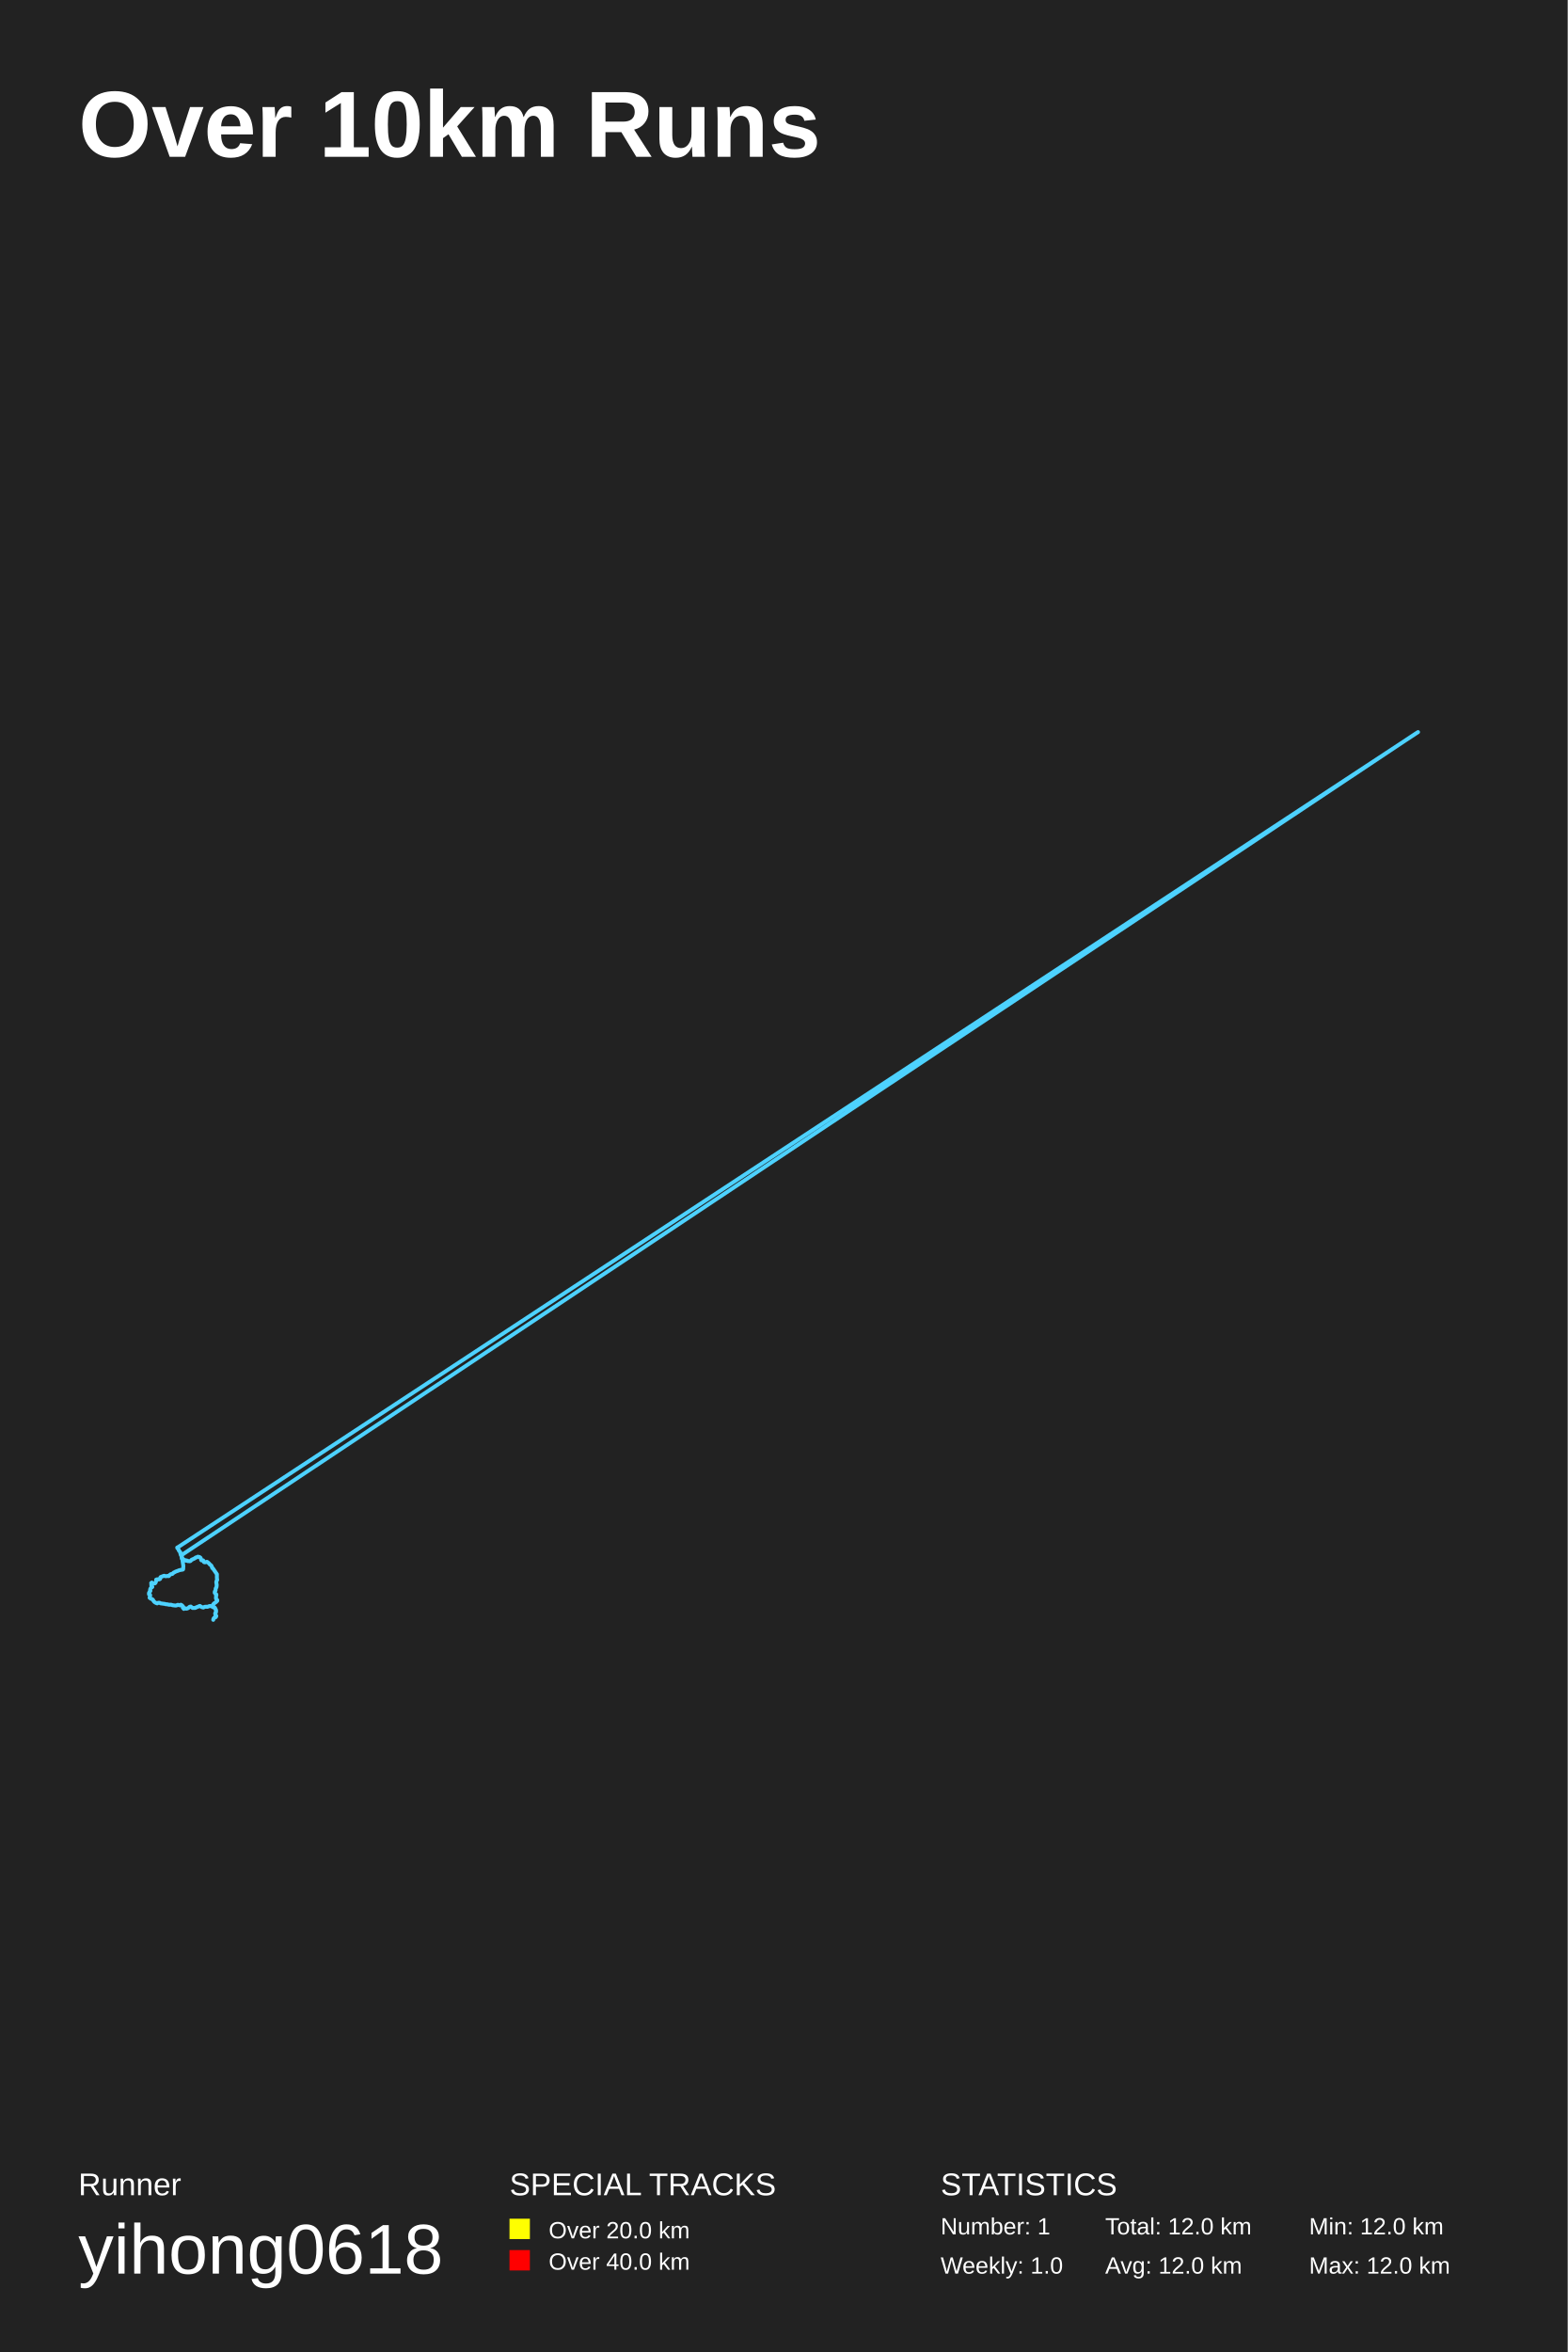
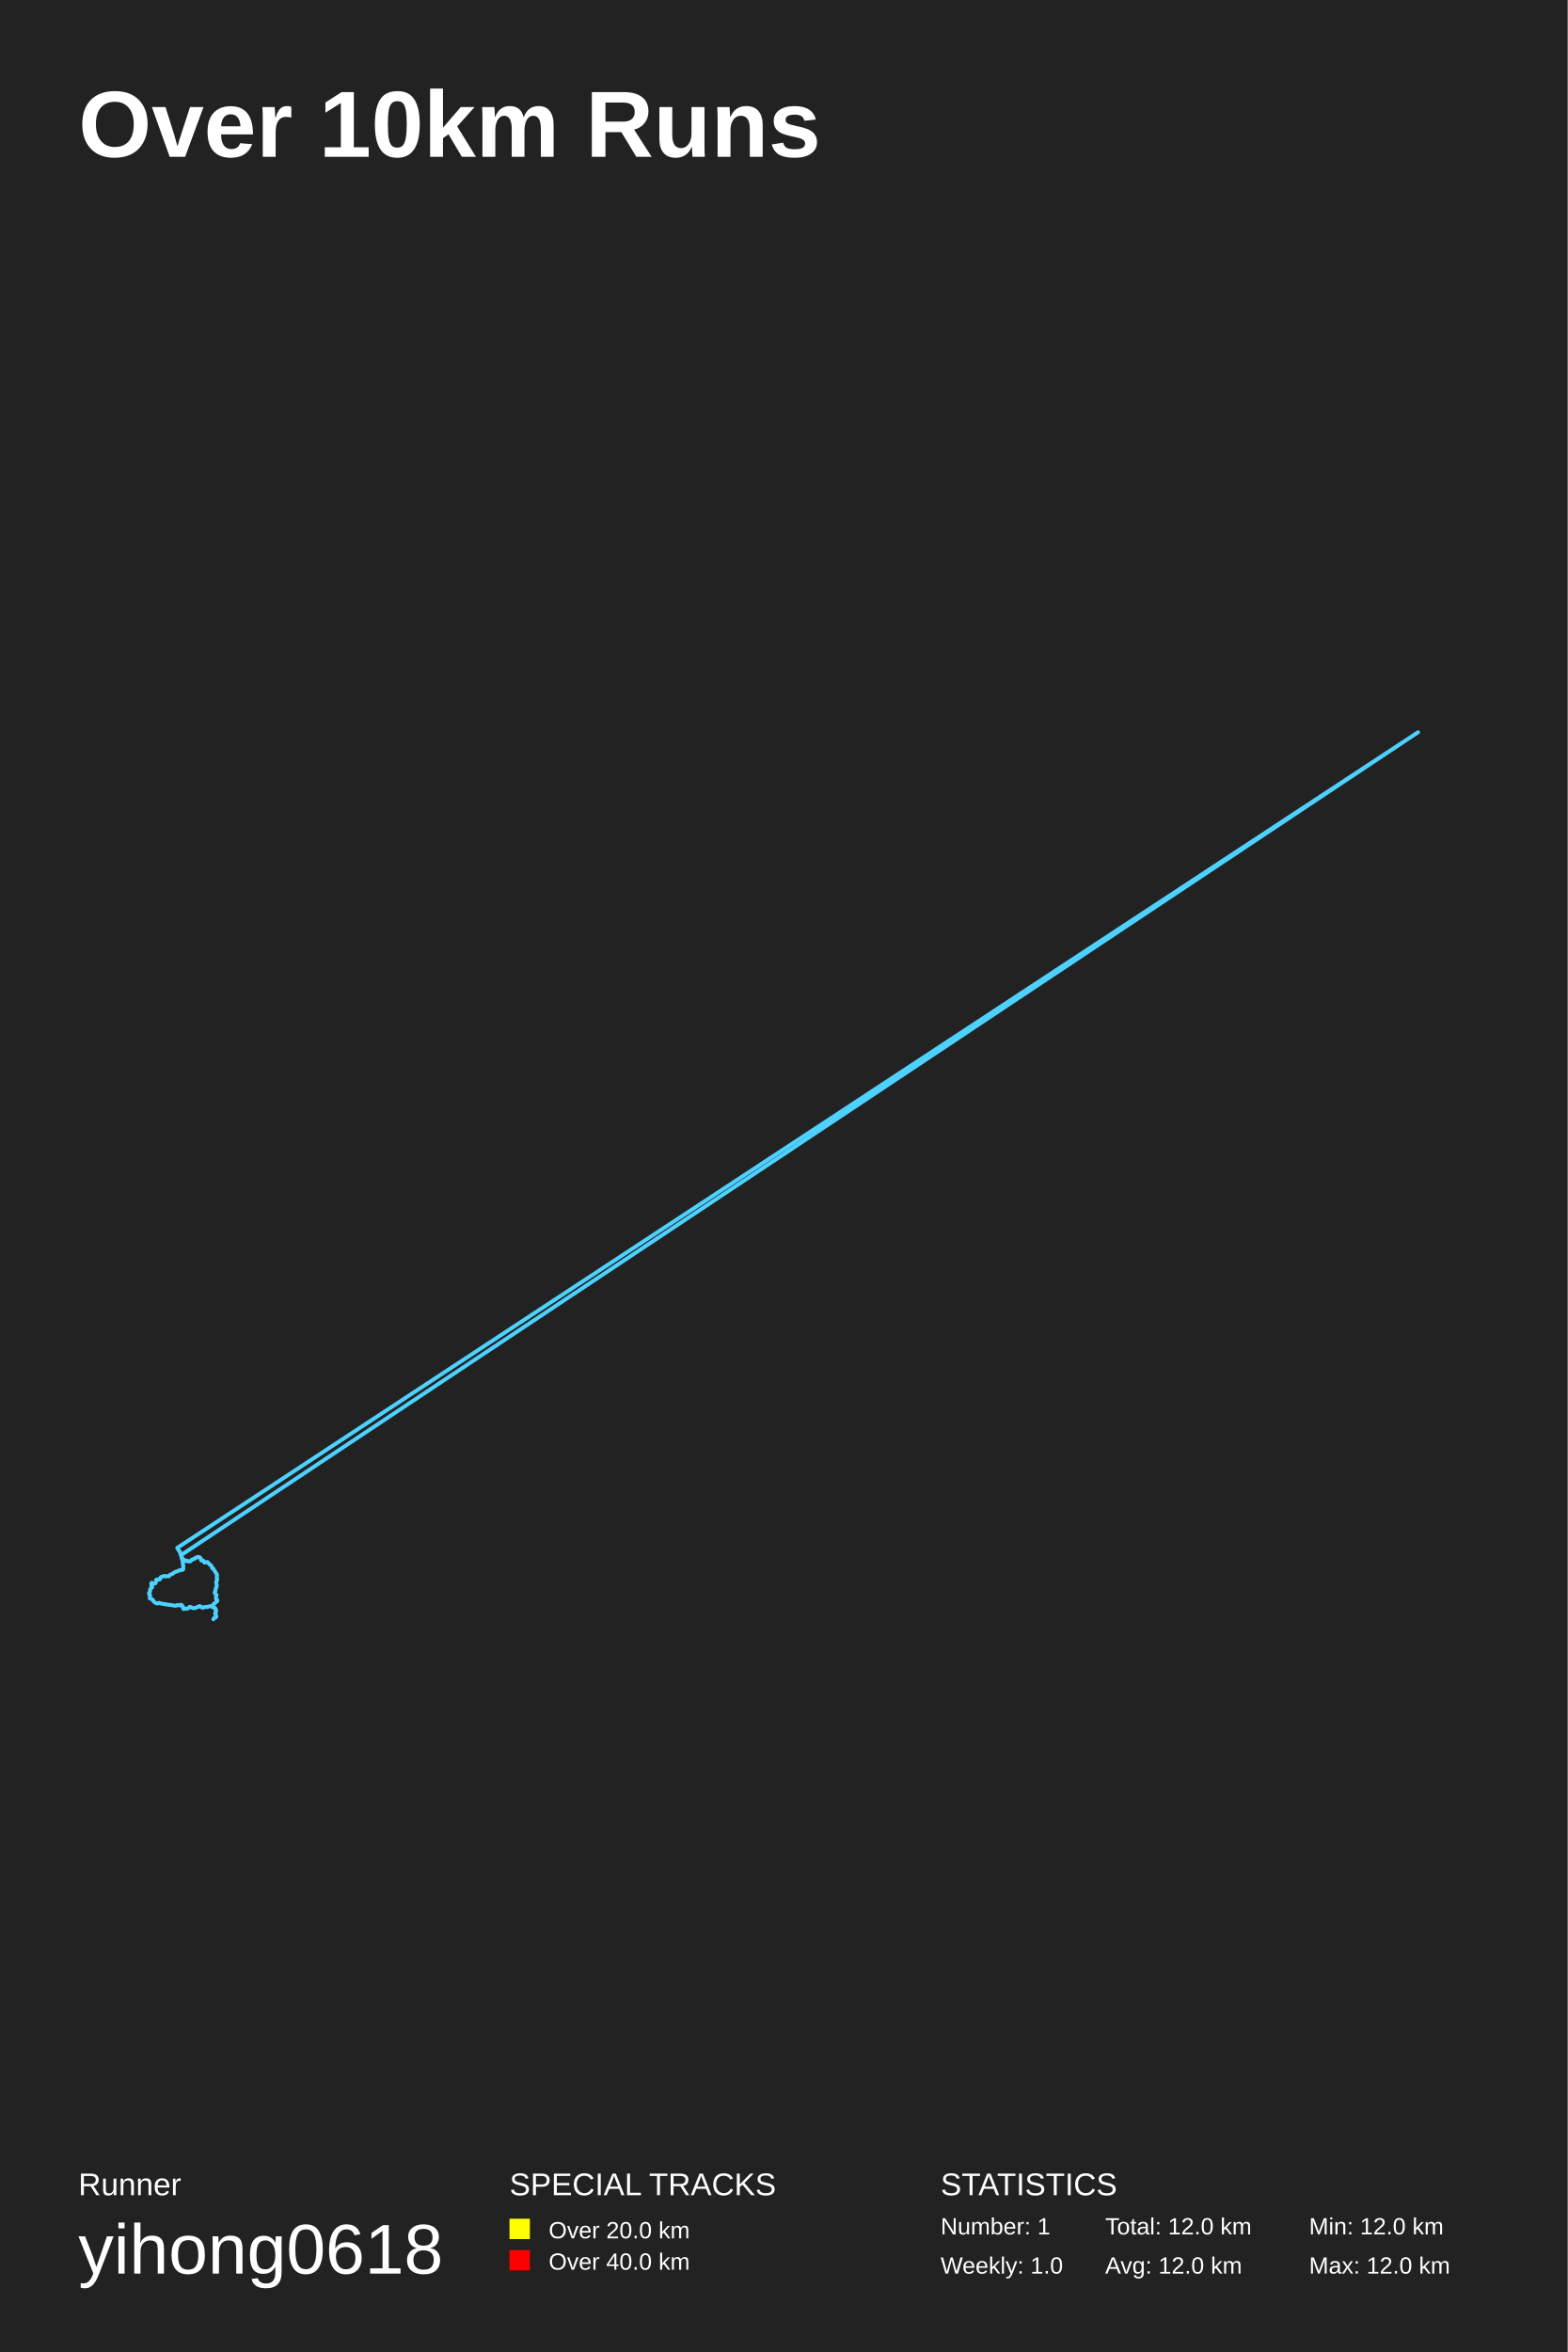
<svg xmlns="http://www.w3.org/2000/svg" baseProfile="full" height="300mm" version="1.1" viewBox="0,0,200,300" width="200mm">
  <defs />
  <rect fill="#222222" height="300" width="200" x="0" y="0" />
  <text fill="#FFFFFF" style="font-size:12px; font-family:Arial; font-weight:bold;" x="10" y="20">Over 10km Runs</text>
  <text fill="#FFFFFF" style="font-size:4px; font-family:Arial" x="10" y="280">Runner</text>
  <text fill="#FFFFFF" style="font-size:9px; font-family:Arial" x="10" y="290">yihong0618</text>
  <text fill="#FFFFFF" style="font-size:4px; font-family:Arial" x="65" y="280">SPECIAL TRACKS</text>
  <rect fill="yellow" height="2.6" width="2.6" x="65" y="283" />
  <text fill="#FFFFFF" style="font-size:3px; font-family:Arial" x="70" y="285.5">Over 20.0 km</text>
  <rect fill="red" height="2.6" width="2.6" x="65" y="287" />
  <text fill="#FFFFFF" style="font-size:3px; font-family:Arial" x="70" y="289.5">Over 40.0 km</text>
  <text fill="#FFFFFF" style="font-size:4px; font-family:Arial" x="120" y="280">STATISTICS</text>
  <text fill="#FFFFFF" style="font-size:3px; font-family:Arial" x="120" y="285">Number: 1</text>
  <text fill="#FFFFFF" style="font-size:3px; font-family:Arial" x="120" y="290">Weekly: 1.0</text>
  <text fill="#FFFFFF" style="font-size:3px; font-family:Arial" x="141" y="285">Total: 12.0 km</text>
  <text fill="#FFFFFF" style="font-size:3px; font-family:Arial" x="141" y="290">Avg: 12.0 km</text>
  <text fill="#FFFFFF" style="font-size:3px; font-family:Arial" x="167" y="285">Min: 12.0 km</text>
  <text fill="#FFFFFF" style="font-size:3px; font-family:Arial" x="167" y="290">Max: 12.0 km</text>
-   <polyline fill="none" opacity="1" points="27.471,205.895 27.452,205.784 27.523,205.663 27.542,205.542 27.571,205.436 27.523,205.336 27.485,205.22 27.428,205.099 27.352,205.015 27.219,205.004 27.224,205.01 27.253,205.01 27.238,205.015 27.219,205.015 27.229,205.015 27.219,205.015 27.21,205.02 27.214,205.026 27.214,205.02 27.143,204.947 27.134,204.825 27.157,204.741 27.186,204.652 27.248,204.583 27.319,204.52 27.362,204.467 27.471,204.415 27.566,204.336 27.666,204.235 27.718,204.183 27.718,204.098 27.656,204.025 27.58,203.956 27.547,203.835 27.557,203.735 27.566,203.64 27.566,203.556 27.609,203.435 27.576,203.34 27.485,203.298 27.471,203.235 27.39,203.161 27.405,202.998 27.471,202.924 27.509,202.818 27.504,202.703 27.533,202.571 27.609,202.471 27.628,202.355 27.637,202.255 27.652,202.149 27.618,202.06 27.628,201.965 27.599,201.891 27.595,201.791 27.633,201.633 27.699,201.544 27.699,201.438 27.671,201.328 27.671,201.217 27.671,201.091 27.671,200.959 27.675,200.796 27.656,200.769 27.157,200.042 27.081,200.016 27.072,199.942 27.024,199.874 27.015,199.8 27.001,199.779 26.967,199.705 26.92,199.668 26.868,199.605 26.811,199.579 26.763,199.542 26.716,199.479 26.673,199.421 26.573,199.342 26.507,199.268 26.435,199.231 26.388,199.21 26.302,199.242 26.203,199.263 26.127,199.279 26.022,199.247 25.993,199.163 25.951,199.084 25.917,199.031 25.822,199.02 25.727,199.036 25.708,198.989 25.708,198.973 25.742,198.973 25.713,198.994 25.689,199.005 25.68,198.994 25.67,198.994 25.689,198.994 25.685,198.994 25.68,198.989 25.699,198.968 25.694,198.973 25.637,198.873 25.618,198.81 25.604,198.741 25.566,198.683 25.547,198.667 25.485,198.636 25.438,198.594 25.376,198.588 25.305,198.573 25.281,198.562 25.262,198.557 25.214,198.567 25.143,198.604 25.091,198.641 25.053,198.657 24.982,198.657 24.944,198.689 24.877,198.731 24.825,198.778 24.782,198.804 24.734,198.815 24.677,198.852 24.63,198.857 24.559,198.91 24.464,198.931 24.388,199.015 24.326,199.089 24.25,199.131 24.145,199.131 24.112,199.126 24.017,199.12 23.951,199.12 23.965,199.094 23.965,199.094 23.965,199.115 23.97,199.105 23.913,199.105 23.875,199.057 23.813,199.036 23.775,199.068 23.694,199.057 23.656,199.005 23.561,199.052 23.499,198.989 23.442,198.915 23.39,198.889 23.357,198.852 23.347,198.847 23.319,198.81 23.266,198.746 23.2,198.736 23.195,198.746 23.209,198.736 23.176,198.71 23.176,198.636 23.2,198.573 23.2,198.509 23.133,198.467 23.114,198.415 23.091,198.346 23.053,198.309 23.043,198.235 23.01,198.13 23.005,197.983 22.934,197.925 22.891,197.856 22.844,197.814 22.81,197.751 22.796,197.677 22.739,197.598 22.682,197.524 22.677,197.461 22.663,197.461 22.625,197.461 22.644,197.461 22.644,197.472 22.635,197.461 22.644,197.456 22.644,197.456 22.658,197.456 22.692,197.382 22.692,197.382 22.682,197.419 22.606,197.393 22.63,197.408 22.62,197.403 22.63,197.414 22.625,197.403 22.625,197.398 22.63,197.398 22.635,197.393 22.639,197.398 22.635,197.393 180.91,93.379 180.815,93.437 180.815,93.437 180.815,93.437 180.815,93.437 180.724,93.495 180.629,93.553 23.119,198.388 23.162,198.483 23.186,198.557 23.176,198.657 23.186,198.762 23.209,198.847 23.271,198.92 23.3,199.01 23.295,199.12 23.314,199.236 23.338,199.41 23.361,199.547 23.376,199.658 23.39,199.758 23.38,199.905 23.366,200.021 23.38,200.095 23.342,200.19 23.195,200.227 23.048,200.243 22.934,200.269 22.825,200.3 22.711,200.353 22.582,200.395 22.482,200.432 22.387,200.469 22.311,200.522 22.216,200.559 22.126,200.606 22.083,200.669 22.05,200.701 22.06,200.685 22.026,200.706 21.984,200.759 21.917,200.769 21.822,200.775 21.746,200.817 21.665,200.875 21.618,200.912 21.589,200.975 21.528,201.033 21.423,201.022 21.357,201.006 21.242,201.038 21.162,201.049 21.071,201.038 20.995,200.996 20.91,200.991 20.829,201.033 20.772,201.038 20.725,201.07 20.639,201.101 20.558,201.128 20.487,201.159 20.444,201.238 20.421,201.317 20.44,201.38 20.392,201.412 20.354,201.433 20.321,201.449 20.254,201.459 20.159,201.454 20.093,201.433 19.998,201.459 19.917,201.486 19.926,201.517 19.936,201.581 19.926,201.654 19.907,201.675 19.893,201.718 19.888,201.775 19.865,201.823 19.831,201.902 19.76,201.96 19.67,201.949 19.603,201.981 19.537,201.997 19.47,202.049 19.423,202.013 19.394,201.965 19.371,201.981 19.337,201.949 19.318,201.923 19.352,201.897 19.371,201.854 19.375,201.86 19.333,201.912 19.285,201.918 19.318,202.028 19.299,202.176 19.342,202.308 19.432,202.418 19.356,202.481 19.252,202.534 19.176,202.666 19.143,202.829 19.19,202.913 19.071,203.066 19.005,203.187 19.01,203.361 19.1,203.377 19.162,203.466 19.143,203.556 19.124,203.651 19.086,203.798 19.166,203.856 19.257,203.925 19.375,203.962 19.494,204.03 19.565,204.156 19.637,204.267 19.755,204.372 19.922,204.467 20.059,204.515 20.183,204.43 20.349,204.43 20.487,204.509 20.649,204.53 20.796,204.551 20.962,204.573 21.024,204.578 21.157,204.625 21.252,204.625 21.371,204.636 21.475,204.667 21.613,204.688 21.746,204.678 21.87,204.694 21.974,204.736 22.098,204.757 22.24,204.773 22.364,204.789 22.53,204.778 22.635,204.709 22.73,204.694 22.848,204.741 22.991,204.767 23.067,204.683 23.133,204.715 23.233,204.783 23.357,204.92 23.323,205.073 23.404,205.131 23.452,205.22 23.566,205.12 23.746,205.194 23.913,205.157 24.055,205.073 24.179,204.952 24.331,204.915 24.445,205.004 24.568,205.094 24.753,205.094 24.901,205.094 25.005,205.036 25.143,204.978 25.271,204.931 25.409,204.868 25.499,204.836 25.609,204.91 25.732,204.989 25.837,205.01 25.946,205.041 26.041,204.983 26.155,204.947 26.312,204.936 26.44,204.957 26.564,204.915 26.673,204.873 26.754,204.852 26.877,204.852 27.005,204.91 27.134,204.941 27.195,204.957 27.329,204.999 27.428,205.083 27.481,205.22 27.547,205.331 27.566,205.452 27.566,205.61 27.504,205.726 27.495,205.874 27.481,206.021 27.595,206.116 27.552,206.232 27.447,206.321 27.319,206.348 27.229,206.49 27.205,206.611" stroke="#4DD2FF" stroke-dasharray="none" stroke-linecap="round" stroke-linejoin="round" stroke-width="0.5" />
+   <polyline fill="none" opacity="1" points="27.476,205.881 27.452,205.745 27.533,205.65 27.542,205.523 27.571,205.413 27.485,205.328 27.481,205.181 27.39,205.097 27.286,205.028 27.229,205.028 27.224,205.028 27.243,205.033 27.214,205.033 27.224,205.044 27.229,205.028 27.219,205.039 27.214,205.044 27.214,205.039 27.219,205.044 27.124,204.918 27.134,204.812 27.153,204.738 27.214,204.649 27.272,204.58 27.338,204.538 27.409,204.47 27.509,204.391 27.599,204.312 27.69,204.243 27.728,204.17 27.713,204.085 27.618,204.022 27.566,203.933 27.533,203.801 27.566,203.727 27.58,203.638 27.571,203.532 27.618,203.416 27.519,203.343 27.481,203.3 27.443,203.253 27.381,203.153 27.433,202.984 27.495,202.916 27.5,202.805 27.504,202.668 27.561,202.547 27.614,202.458 27.623,202.331 27.656,202.242 27.633,202.142 27.623,202.041 27.609,201.957 27.59,201.878 27.585,201.746 27.656,201.615 27.699,201.515 27.699,201.425 27.656,201.309 27.671,201.188 27.661,201.067 27.69,200.872 27.666,200.809 27.181,200.05 27.138,200.045 27.062,200.013 27.053,199.924 27.029,199.866 27.001,199.834 26.986,199.771 26.958,199.708 26.906,199.666 26.849,199.629 26.787,199.566 26.754,199.555 26.701,199.476 26.635,199.418 26.535,199.334 26.483,199.244 26.431,199.234 26.34,199.26 26.25,199.271 26.188,199.297 26.079,199.297 26.017,199.239 25.989,199.155 25.951,199.086 25.884,199.034 25.794,199.044 25.704,199.044 25.713,199.007 25.718,198.997 25.713,199.002 25.723,198.991 25.699,199.018 25.67,199.013 25.685,199.018 25.675,199.039 25.68,199.018 25.694,199.013 25.699,199.002 25.685,198.96 25.623,198.881 25.609,198.818 25.58,198.728 25.556,198.696 25.523,198.686 25.457,198.649 25.409,198.607 25.343,198.617 25.29,198.581 25.267,198.586 25.267,198.575 25.181,198.617 25.129,198.638 25.072,198.675 25.029,198.66 24.982,198.696 24.915,198.739 24.844,198.765 24.815,198.818 24.768,198.823 24.72,198.854 24.658,198.87 24.597,198.907 24.516,198.949 24.43,198.97 24.364,199.065 24.288,199.144 24.212,199.16 24.141,199.155 24.065,199.155 23.989,199.144 23.941,199.139 23.965,199.118 23.97,199.139 23.984,199.128 23.946,199.149 23.903,199.118 23.851,199.065 23.794,199.065 23.742,199.118 23.684,199.049 23.608,199.044 23.542,199.06 23.48,198.976 23.428,198.918 23.361,198.891 23.357,198.876 23.333,198.87 23.3,198.802 23.247,198.754 23.19,198.765 23.2,198.765 23.19,198.749 23.167,198.712 23.186,198.633 23.195,198.575 23.167,198.523 23.119,198.459 23.105,198.417 23.072,198.365 23.053,198.301 23.024,198.217 23.005,198.122 22.981,197.975 22.92,197.927 22.882,197.838 22.825,197.801 22.806,197.759 22.768,197.664 22.72,197.59 22.673,197.527 22.663,197.474 22.635,197.474 22.625,197.49 22.649,197.49 22.649,197.49 22.63,197.485 22.644,197.49 22.644,197.474 22.682,197.458 22.696,197.406 22.692,197.406 22.63,197.411 22.635,197.422 22.625,197.427 22.616,197.443 22.625,197.432 22.63,197.432 22.63,197.427 22.63,197.416 22.63,197.422 22.639,197.416 180.91,93.402 180.91,93.402 180.815,93.46 180.815,93.46 180.815,93.46 180.724,93.518 180.724,93.518 23.091,198.365 23.119,198.475 23.186,198.523 23.186,198.617 23.176,198.718 23.19,198.828 23.228,198.902 23.281,198.981 23.304,199.102 23.3,199.218 23.314,199.334 23.347,199.492 23.366,199.624 23.38,199.713 23.38,199.829 23.38,199.977 23.38,200.077 23.376,200.156 23.281,200.235 23.119,200.235 23.01,200.282 22.891,200.293 22.787,200.34 22.658,200.408 22.554,200.445 22.44,200.472 22.364,200.509 22.273,200.556 22.174,200.609 22.093,200.661 22.064,200.703 22.05,200.719 22.05,200.719 22.007,200.746 21.95,200.777 21.884,200.804 21.789,200.809 21.713,200.867 21.637,200.904 21.608,200.956 21.561,201.041 21.475,201.062 21.404,201.035 21.314,201.035 21.219,201.067 21.124,201.077 21.043,201.046 20.962,201.014 20.877,201.025 20.805,201.056 20.758,201.067 20.691,201.12 20.601,201.13 20.52,201.157 20.473,201.22 20.43,201.299 20.435,201.367 20.411,201.43 20.368,201.436 20.345,201.467 20.307,201.467 20.226,201.488 20.131,201.467 20.045,201.462 19.95,201.488 19.912,201.52 19.931,201.557 19.931,201.625 19.922,201.689 19.898,201.731 19.893,201.768 19.884,201.804 19.865,201.878 19.817,201.952 19.722,201.968 19.646,201.984 19.589,201.999 19.513,202.052 19.432,202.052 19.418,202.02 19.375,201.984 19.366,201.989 19.342,201.947 19.314,201.947 19.375,201.894 19.361,201.878 19.347,201.926 19.318,201.926 19.285,201.999 19.333,202.115 19.309,202.263 19.38,202.368 19.418,202.479 19.318,202.521 19.233,202.616 19.147,202.747 19.157,202.884 19.143,203.005 19.038,203.142 19.005,203.264 19.057,203.406 19.143,203.443 19.143,203.527 19.152,203.606 19.119,203.727 19.105,203.864 19.195,203.901 19.314,203.959 19.418,204.006 19.532,204.101 19.575,204.238 19.698,204.349 19.841,204.443 19.988,204.501 20.116,204.533 20.259,204.443 20.397,204.48 20.549,204.533 20.706,204.565 20.872,204.591 21.01,204.607 21.09,204.596 21.176,204.659 21.295,204.659 21.428,204.665 21.528,204.696 21.651,204.712 21.794,204.707 21.917,204.744 22.026,204.754 22.14,204.791 22.278,204.802 22.44,204.807 22.573,204.76 22.682,204.712 22.777,204.744 22.91,204.781 23.024,204.76 23.119,204.681 23.162,204.786 23.3,204.854 23.342,205.002 23.361,205.139 23.423,205.234 23.48,205.197 23.651,205.176 23.803,205.191 23.974,205.16 24.103,205.039 24.217,204.949 24.392,204.997 24.487,205.076 24.635,205.112 24.839,205.118 24.934,205.086 25.058,205.044 25.186,204.965 25.333,204.944 25.452,204.849 25.537,204.886 25.666,204.96 25.765,205.049 25.884,205.044 25.993,205.044 26.084,204.981 26.222,204.954 26.364,204.986 26.488,204.954 26.602,204.923 26.706,204.891 26.787,204.865 26.929,204.886 27.053,204.954 27.181,204.976 27.243,205.002 27.376,205.049 27.457,205.149 27.485,205.292 27.58,205.397 27.552,205.544 27.547,205.681 27.519,205.824 27.471,205.955 27.552,206.066 27.595,206.192 27.519,206.308 27.381,206.361 27.272,206.424 27.229,206.535" stroke="#4DD2FF" stroke-dasharray="none" stroke-linecap="round" stroke-linejoin="round" stroke-width="0.5" />
</svg>
